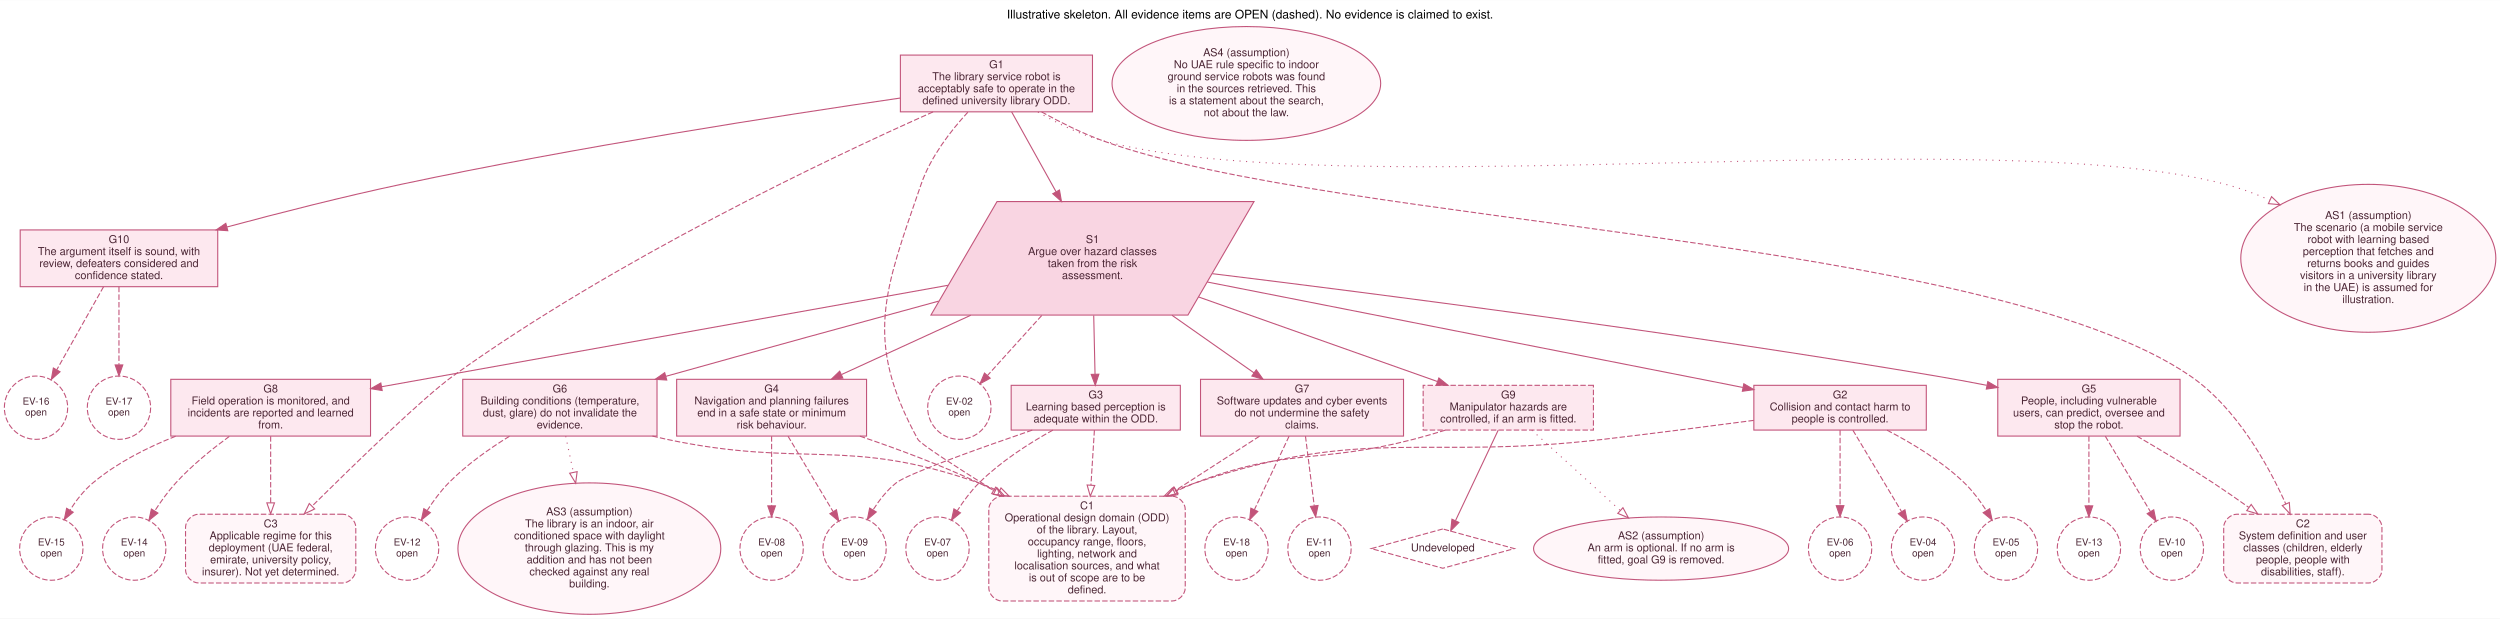
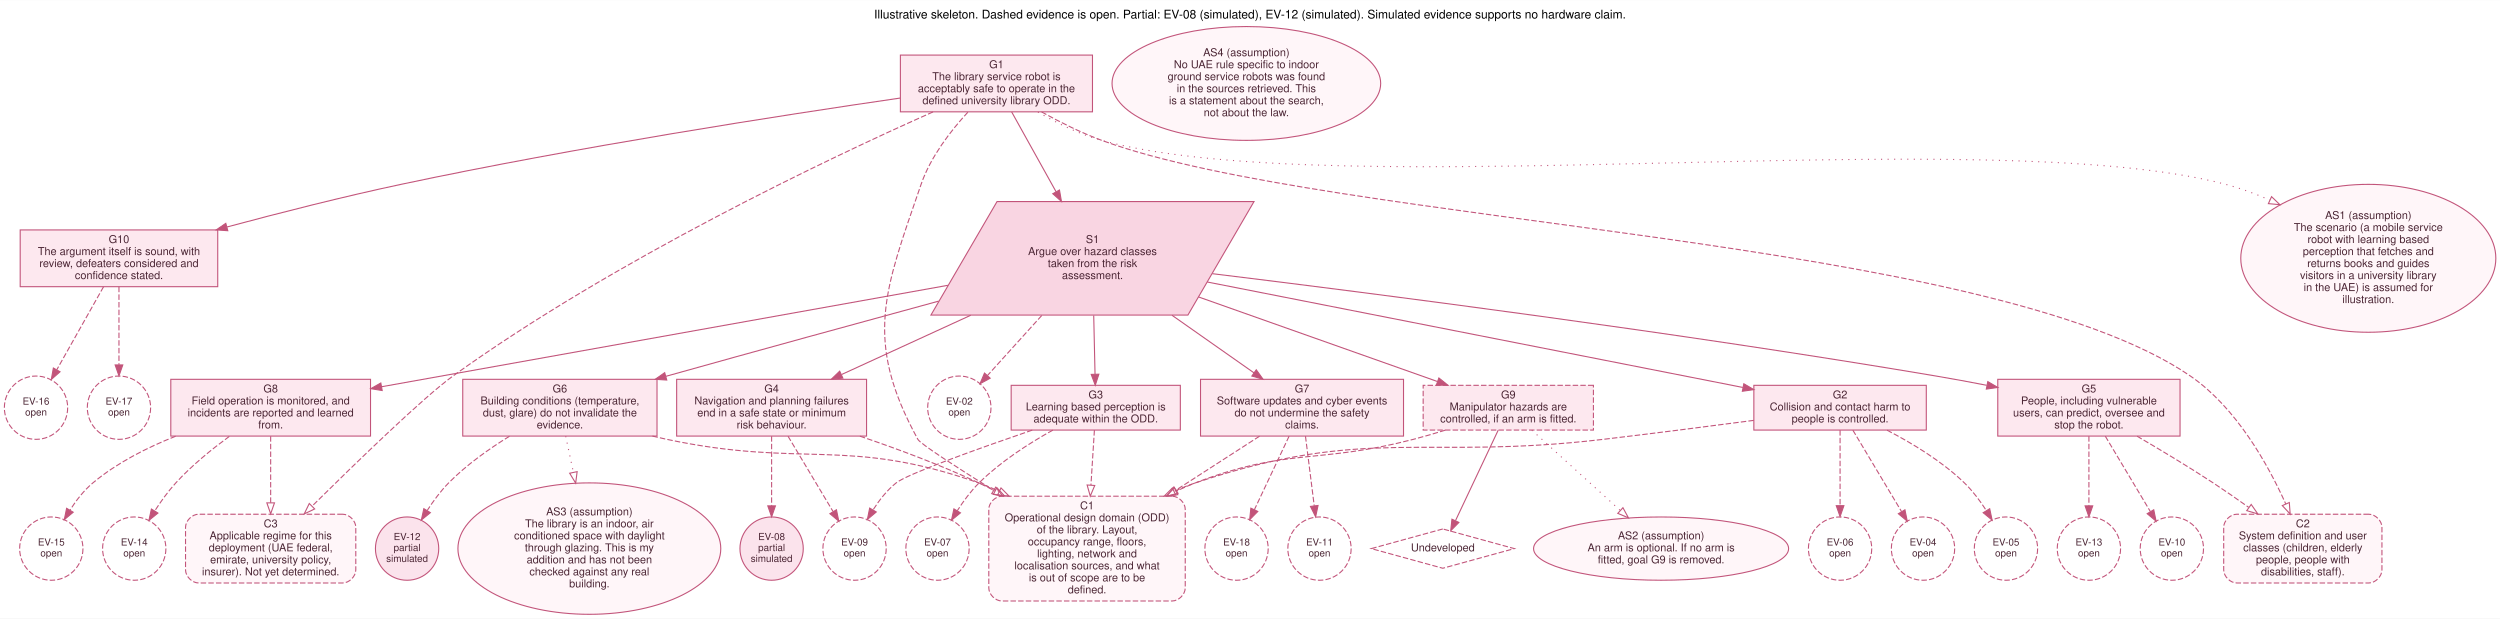
<svg xmlns="http://www.w3.org/2000/svg" width="2291pt" height="567pt" viewBox="0.00 0.00 2290.67 566.62">
  <g id="graph0" class="graph" transform="scale(1 1) rotate(0) translate(4 562.62)">
    <polygon fill="white" stroke="transparent" points="-4,4 -4,-562.62 2286.67,-562.62 2286.67,4 -4,4" />
-     <text text-anchor="middle" x="1141.34" y="-545.82" font-family="Helvetica,sans-Serif" font-size="11.00">Illustrative skeleton. All evidence items are OPEN (dashed). No evidence is claimed to exist.</text>
+     <text text-anchor="middle" x="1141.34" y="-545.82" font-family="Helvetica,sans-Serif" font-size="11.00">Illustrative skeleton. Dashed evidence is open. Partial: EV-08 (simulated), EV-12 (simulated). Simulated evidence supports no hardware claim.</text>
    <g id="node1" class="node">
      <polygon fill="#fde8ef" stroke="#c2547a" points="997,-512.3 821,-512.3 821,-460.3 997,-460.3 997,-512.3" />
      <text text-anchor="middle" x="909" y="-500.3" font-family="Helvetica,sans-Serif" font-size="10.00" fill="#4a2433">G1</text>
      <text text-anchor="middle" x="909" y="-489.3" font-family="Helvetica,sans-Serif" font-size="10.00" fill="#4a2433">The library service robot is</text>
      <text text-anchor="middle" x="909" y="-478.3" font-family="Helvetica,sans-Serif" font-size="10.00" fill="#4a2433">acceptably safe to operate in the</text>
      <text text-anchor="middle" x="909" y="-467.3" font-family="Helvetica,sans-Serif" font-size="10.00" fill="#4a2433">defined university library ODD.</text>
    </g>
    <g id="node11" class="node">
      <polygon fill="#fde8ef" stroke="#c2547a" points="195.5,-352.09 14.5,-352.09 14.5,-300.09 195.5,-300.09 195.5,-352.09" />
      <text text-anchor="middle" x="105" y="-340.09" font-family="Helvetica,sans-Serif" font-size="10.00" fill="#4a2433">G10</text>
      <text text-anchor="middle" x="105" y="-329.09" font-family="Helvetica,sans-Serif" font-size="10.00" fill="#4a2433">The argument itself is sound, with</text>
      <text text-anchor="middle" x="105" y="-318.09" font-family="Helvetica,sans-Serif" font-size="10.00" fill="#4a2433">review, defeaters considered and</text>
      <text text-anchor="middle" x="105" y="-307.09" font-family="Helvetica,sans-Serif" font-size="10.00" fill="#4a2433">confidence stated.</text>
    </g>
    <g id="edge3" class="edge">
      <path fill="none" stroke="#c2547a" d="M820.77,-472.92C712.63,-457.19 524,-427.97 364,-393.97 310.77,-382.66 252.01,-367.69 203.93,-354.78" />
      <polygon fill="#c2547a" stroke="#c2547a" points="204.71,-351.37 194.15,-352.15 202.89,-358.13 204.71,-351.37" />
    </g>
    <g id="node12" class="node">
      <polygon fill="#f9d5e2" stroke="#c2547a" points="1145.01,-378.09 909.56,-378.09 848.99,-274.09 1084.44,-274.09 1145.01,-378.09" />
      <text text-anchor="middle" x="997" y="-340.09" font-family="Helvetica,sans-Serif" font-size="10.00" fill="#4a2433">S1</text>
      <text text-anchor="middle" x="997" y="-329.09" font-family="Helvetica,sans-Serif" font-size="10.00" fill="#4a2433">Argue over hazard classes</text>
      <text text-anchor="middle" x="997" y="-318.09" font-family="Helvetica,sans-Serif" font-size="10.00" fill="#4a2433">taken from the risk</text>
      <text text-anchor="middle" x="997" y="-307.09" font-family="Helvetica,sans-Serif" font-size="10.00" fill="#4a2433">assessment.</text>
    </g>
    <g id="edge2" class="edge">
      <path fill="none" stroke="#c2547a" d="M922.94,-460.23C933.87,-440.59 949.53,-412.43 963.64,-387.07" />
      <polygon fill="#c2547a" stroke="#c2547a" points="966.75,-388.67 968.55,-378.23 960.63,-385.27 966.75,-388.67" />
    </g>
    <g id="node13" class="node">
      <path fill="#fff6f9" stroke="#c2547a" stroke-dasharray="5,2" d="M1070,-108.1C1070,-108.1 914,-108.1 914,-108.1 908,-108.1 902,-102.1 902,-96.1 902,-96.1 902,-24.1 902,-24.1 902,-18.1 908,-12.1 914,-12.1 914,-12.1 1070,-12.1 1070,-12.1 1076,-12.1 1082,-18.1 1082,-24.1 1082,-24.1 1082,-96.1 1082,-96.1 1082,-102.1 1076,-108.1 1070,-108.1" />
      <text text-anchor="middle" x="992" y="-96.1" font-family="Helvetica,sans-Serif" font-size="10.00" fill="#4a2433">C1</text>
      <text text-anchor="middle" x="992" y="-85.1" font-family="Helvetica,sans-Serif" font-size="10.00" fill="#4a2433">Operational design domain (ODD)</text>
      <text text-anchor="middle" x="992" y="-74.1" font-family="Helvetica,sans-Serif" font-size="10.00" fill="#4a2433">of the library. Layout,</text>
      <text text-anchor="middle" x="992" y="-63.1" font-family="Helvetica,sans-Serif" font-size="10.00" fill="#4a2433">occupancy range, floors,</text>
      <text text-anchor="middle" x="992" y="-52.1" font-family="Helvetica,sans-Serif" font-size="10.00" fill="#4a2433">lighting, network and</text>
      <text text-anchor="middle" x="992" y="-41.1" font-family="Helvetica,sans-Serif" font-size="10.00" fill="#4a2433">localisation sources, and what</text>
      <text text-anchor="middle" x="992" y="-30.1" font-family="Helvetica,sans-Serif" font-size="10.00" fill="#4a2433">is out of scope are to be</text>
      <text text-anchor="middle" x="992" y="-19.1" font-family="Helvetica,sans-Serif" font-size="10.00" fill="#4a2433">defined.</text>
    </g>
    <g id="edge4" class="edge">
      <path fill="none" stroke="#c2547a" stroke-dasharray="5,2" d="M882.84,-460C867.18,-442.99 848.68,-419.15 840,-393.97 806.13,-295.74 787.1,-251.34 837,-160.21 839.24,-156.12 871.6,-135.2 906.18,-113.62" />
      <polygon fill="none" stroke="#c2547a" points="908.36,-116.38 915,-108.13 904.66,-110.44 908.36,-116.38" />
    </g>
    <g id="node14" class="node">
      <path fill="#fff6f9" stroke="#c2547a" stroke-dasharray="5,2" d="M2166.5,-91.6C2166.5,-91.6 2045.5,-91.6 2045.5,-91.6 2039.5,-91.6 2033.5,-85.6 2033.5,-79.6 2033.5,-79.6 2033.5,-40.6 2033.5,-40.6 2033.5,-34.6 2039.5,-28.6 2045.5,-28.6 2045.5,-28.6 2166.5,-28.6 2166.5,-28.6 2172.5,-28.6 2178.5,-34.6 2178.5,-40.6 2178.5,-40.6 2178.5,-79.6 2178.5,-79.6 2178.5,-85.6 2172.5,-91.6 2166.5,-91.6" />
      <text text-anchor="middle" x="2106" y="-79.6" font-family="Helvetica,sans-Serif" font-size="10.00" fill="#4a2433">C2</text>
      <text text-anchor="middle" x="2106" y="-68.6" font-family="Helvetica,sans-Serif" font-size="10.00" fill="#4a2433">System definition and user</text>
      <text text-anchor="middle" x="2106" y="-57.6" font-family="Helvetica,sans-Serif" font-size="10.00" fill="#4a2433">classes (children, elderly</text>
      <text text-anchor="middle" x="2106" y="-46.6" font-family="Helvetica,sans-Serif" font-size="10.00" fill="#4a2433">people, people with</text>
      <text text-anchor="middle" x="2106" y="-35.6" font-family="Helvetica,sans-Serif" font-size="10.00" fill="#4a2433">disabilities, staff).</text>
    </g>
    <g id="edge5" class="edge">
      <path fill="none" stroke="#c2547a" stroke-dasharray="5,2" d="M950.34,-460.22C967.14,-450.89 987.03,-440.9 1006,-433.97 1218.95,-356.26 1816.14,-346.54 2003,-218.21 2044.95,-189.39 2074.03,-137.33 2090.34,-101.07" />
      <polygon fill="none" stroke="#c2547a" points="2093.62,-102.32 2094.41,-91.75 2087.2,-99.52 2093.62,-102.32" />
    </g>
    <g id="node15" class="node">
      <path fill="#fff6f9" stroke="#c2547a" stroke-dasharray="5,2" d="M310,-91.6C310,-91.6 178,-91.6 178,-91.6 172,-91.6 166,-85.6 166,-79.6 166,-79.6 166,-40.6 166,-40.6 166,-34.6 172,-28.6 178,-28.6 178,-28.6 310,-28.6 310,-28.6 316,-28.6 322,-34.6 322,-40.6 322,-40.6 322,-79.6 322,-79.6 322,-85.6 316,-91.6 310,-91.6" />
      <text text-anchor="middle" x="244" y="-79.6" font-family="Helvetica,sans-Serif" font-size="10.00" fill="#4a2433">C3</text>
      <text text-anchor="middle" x="244" y="-68.6" font-family="Helvetica,sans-Serif" font-size="10.00" fill="#4a2433">Applicable regime for this</text>
      <text text-anchor="middle" x="244" y="-57.6" font-family="Helvetica,sans-Serif" font-size="10.00" fill="#4a2433">deployment (UAE federal,</text>
      <text text-anchor="middle" x="244" y="-46.6" font-family="Helvetica,sans-Serif" font-size="10.00" fill="#4a2433">emirate, university policy,</text>
      <text text-anchor="middle" x="244" y="-35.6" font-family="Helvetica,sans-Serif" font-size="10.00" fill="#4a2433">insurer). Not yet determined.</text>
    </g>
    <g id="edge6" class="edge">
      <path fill="none" stroke="#c2547a" stroke-dasharray="5,2" d="M850.89,-460.21C754.9,-417.48 559.14,-324.77 411,-218.21 384.31,-199.01 322.51,-139.15 282.04,-99.12" />
      <polygon fill="none" stroke="#c2547a" points="284.31,-96.44 274.74,-91.89 279.38,-101.41 284.31,-96.44" />
    </g>
    <g id="node16" class="node">
      <ellipse fill="#fff6f9" stroke="#c2547a" cx="2166" cy="-326.09" rx="116.85" ry="67.76" />
      <text text-anchor="middle" x="2166" y="-362.09" font-family="Helvetica,sans-Serif" font-size="10.00" fill="#4a2433">AS1 (assumption)</text>
      <text text-anchor="middle" x="2166" y="-351.09" font-family="Helvetica,sans-Serif" font-size="10.00" fill="#4a2433">The scenario (a mobile service</text>
      <text text-anchor="middle" x="2166" y="-340.09" font-family="Helvetica,sans-Serif" font-size="10.00" fill="#4a2433">robot with learning based</text>
      <text text-anchor="middle" x="2166" y="-329.09" font-family="Helvetica,sans-Serif" font-size="10.00" fill="#4a2433">perception that fetches and</text>
      <text text-anchor="middle" x="2166" y="-318.09" font-family="Helvetica,sans-Serif" font-size="10.00" fill="#4a2433">returns books and guides</text>
      <text text-anchor="middle" x="2166" y="-307.09" font-family="Helvetica,sans-Serif" font-size="10.00" fill="#4a2433">visitors in a university library</text>
      <text text-anchor="middle" x="2166" y="-296.09" font-family="Helvetica,sans-Serif" font-size="10.00" fill="#4a2433">in the UAE) is assumed for</text>
      <text text-anchor="middle" x="2166" y="-285.09" font-family="Helvetica,sans-Serif" font-size="10.00" fill="#4a2433">illustration.</text>
    </g>
    <g id="edge7" class="edge">
      <path fill="none" stroke="#c2547a" stroke-dasharray="1,5" d="M946.99,-460.11C964.25,-450.03 985.39,-439.52 1006,-433.97 1226.98,-374.53 1813.59,-451.8 2035,-393.97 2048.65,-390.41 2062.51,-385.27 2075.85,-379.39" />
      <polygon fill="none" stroke="#c2547a" points="2077.35,-382.56 2085,-375.22 2074.45,-376.19 2077.35,-382.56" />
    </g>
    <g id="node2" class="node">
      <polygon fill="#fde8ef" stroke="#c2547a" points="1761,-209.71 1603,-209.71 1603,-168.71 1761,-168.71 1761,-209.71" />
      <text text-anchor="middle" x="1682" y="-197.71" font-family="Helvetica,sans-Serif" font-size="10.00" fill="#4a2433">G2</text>
      <text text-anchor="middle" x="1682" y="-186.71" font-family="Helvetica,sans-Serif" font-size="10.00" fill="#4a2433">Collision and contact harm to</text>
      <text text-anchor="middle" x="1682" y="-175.71" font-family="Helvetica,sans-Serif" font-size="10.00" fill="#4a2433">people is controlled.</text>
    </g>
    <g id="edge8" class="edge">
      <path fill="none" stroke="#c2547a" stroke-dasharray="5,2" d="M1602.94,-177.59C1561.83,-172.17 1510.74,-165.6 1465,-160.21 1298.98,-140.62 1249.56,-173.17 1091,-120.21 1084.62,-118.08 1078.21,-115.49 1071.89,-112.6" />
      <polygon fill="none" stroke="#c2547a" points="1073.23,-109.36 1062.7,-108.16 1070.19,-115.66 1073.23,-109.36" />
    </g>
    <g id="node21" class="node">
      <ellipse fill="#ffffff" stroke="#c2547a" stroke-dasharray="5,2" cx="1758" cy="-60.1" rx="29" ry="29" />
      <text text-anchor="middle" x="1758" y="-62.9" font-family="Helvetica,sans-Serif" font-size="9.00" fill="#4a2433">EV-04</text>
      <text text-anchor="middle" x="1758" y="-52.9" font-family="Helvetica,sans-Serif" font-size="9.00" fill="#4a2433">open</text>
    </g>
    <g id="edge27" class="edge">
      <path fill="none" stroke="#c2547a" stroke-dasharray="5,2" d="M1693.71,-168.63C1705.6,-148.74 1724.22,-117.6 1738.37,-93.94" />
      <polygon fill="#c2547a" stroke="#c2547a" points="1741.42,-95.65 1743.55,-85.27 1735.41,-92.06 1741.42,-95.65" />
    </g>
    <g id="node22" class="node">
      <ellipse fill="#ffffff" stroke="#c2547a" stroke-dasharray="5,2" cx="1834" cy="-60.1" rx="29" ry="29" />
      <text text-anchor="middle" x="1834" y="-62.9" font-family="Helvetica,sans-Serif" font-size="9.00" fill="#4a2433">EV-05</text>
      <text text-anchor="middle" x="1834" y="-52.9" font-family="Helvetica,sans-Serif" font-size="9.00" fill="#4a2433">open</text>
    </g>
    <g id="edge28" class="edge">
      <path fill="none" stroke="#c2547a" stroke-dasharray="5,2" d="M1725.01,-168.6C1747.85,-156.78 1775.37,-140.15 1796,-120.21 1803.56,-112.89 1810.34,-103.8 1816.01,-94.95" />
      <polygon fill="#c2547a" stroke="#c2547a" points="1819.09,-96.63 1821.29,-86.27 1813.11,-92.99 1819.09,-96.63" />
    </g>
    <g id="node23" class="node">
      <ellipse fill="#ffffff" stroke="#c2547a" stroke-dasharray="5,2" cx="1682" cy="-60.1" rx="29" ry="29" />
      <text text-anchor="middle" x="1682" y="-62.9" font-family="Helvetica,sans-Serif" font-size="9.00" fill="#4a2433">EV-06</text>
      <text text-anchor="middle" x="1682" y="-52.9" font-family="Helvetica,sans-Serif" font-size="9.00" fill="#4a2433">open</text>
    </g>
    <g id="edge29" class="edge">
      <path fill="none" stroke="#c2547a" stroke-dasharray="5,2" d="M1682,-168.63C1682,-150.27 1682,-122.31 1682,-99.5" />
      <polygon fill="#c2547a" stroke="#c2547a" points="1685.5,-99.44 1682,-89.44 1678.5,-99.44 1685.5,-99.44" />
    </g>
    <g id="node3" class="node">
      <polygon fill="#fde8ef" stroke="#c2547a" points="1077.5,-209.71 922.5,-209.71 922.5,-168.71 1077.5,-168.71 1077.5,-209.71" />
      <text text-anchor="middle" x="1000" y="-197.71" font-family="Helvetica,sans-Serif" font-size="10.00" fill="#4a2433">G3</text>
      <text text-anchor="middle" x="1000" y="-186.71" font-family="Helvetica,sans-Serif" font-size="10.00" fill="#4a2433">Learning based perception is</text>
      <text text-anchor="middle" x="1000" y="-175.71" font-family="Helvetica,sans-Serif" font-size="10.00" fill="#4a2433">adequate within the ODD.</text>
    </g>
    <g id="edge9" class="edge">
      <path fill="none" stroke="#c2547a" stroke-dasharray="5,2" d="M998.77,-168.63C997.92,-155.12 996.74,-136.41 995.6,-118.38" />
      <polygon fill="none" stroke="#c2547a" points="999.08,-117.94 994.96,-108.18 992.1,-118.38 999.08,-117.94" />
    </g>
    <g id="node24" class="node">
      <ellipse fill="#ffffff" stroke="#c2547a" stroke-dasharray="5,2" cx="855" cy="-60.1" rx="29" ry="29" />
      <text text-anchor="middle" x="855" y="-62.9" font-family="Helvetica,sans-Serif" font-size="9.00" fill="#4a2433">EV-07</text>
      <text text-anchor="middle" x="855" y="-52.9" font-family="Helvetica,sans-Serif" font-size="9.00" fill="#4a2433">open</text>
    </g>
    <g id="edge30" class="edge">
      <path fill="none" stroke="#c2547a" stroke-dasharray="5,2" d="M960.71,-168.68C939.1,-156.68 912.74,-139.84 893,-120.21 885.54,-112.79 878.79,-103.66 873.13,-94.81" />
      <polygon fill="#c2547a" stroke="#c2547a" points="876.03,-92.85 867.83,-86.14 870.05,-96.5 876.03,-92.85" />
    </g>
    <g id="node26" class="node">
      <ellipse fill="#ffffff" stroke="#c2547a" stroke-dasharray="5,2" cx="779" cy="-60.1" rx="29" ry="29" />
      <text text-anchor="middle" x="779" y="-62.9" font-family="Helvetica,sans-Serif" font-size="9.00" fill="#4a2433">EV-09</text>
      <text text-anchor="middle" x="779" y="-52.9" font-family="Helvetica,sans-Serif" font-size="9.00" fill="#4a2433">open</text>
    </g>
    <g id="edge31" class="edge">
      <path fill="none" stroke="#c2547a" stroke-dasharray="5,2" d="M941.8,-168.65C892.16,-151.63 827.23,-128.44 817,-120.21 808.73,-113.55 801.69,-104.6 796.01,-95.67" />
      <polygon fill="#c2547a" stroke="#c2547a" points="798.88,-93.66 790.77,-86.84 792.86,-97.23 798.88,-93.66" />
    </g>
    <g id="node4" class="node">
      <polygon fill="#fde8ef" stroke="#c2547a" points="790,-215.21 616,-215.21 616,-163.21 790,-163.21 790,-215.21" />
      <text text-anchor="middle" x="703" y="-203.21" font-family="Helvetica,sans-Serif" font-size="10.00" fill="#4a2433">G4</text>
      <text text-anchor="middle" x="703" y="-192.21" font-family="Helvetica,sans-Serif" font-size="10.00" fill="#4a2433">Navigation and planning failures</text>
      <text text-anchor="middle" x="703" y="-181.21" font-family="Helvetica,sans-Serif" font-size="10.00" fill="#4a2433">end in a safe state or minimum</text>
      <text text-anchor="middle" x="703" y="-170.21" font-family="Helvetica,sans-Serif" font-size="10.00" fill="#4a2433">risk behaviour.</text>
    </g>
    <g id="edge10" class="edge">
      <path fill="none" stroke="#c2547a" stroke-dasharray="5,2" d="M783.9,-163.13C818.17,-151.52 858.15,-136.66 893,-120.21 897.87,-117.91 902.8,-115.45 907.74,-112.87" />
      <polygon fill="none" stroke="#c2547a" points="909.43,-115.93 916.61,-108.14 906.14,-109.76 909.43,-115.93" />
    </g>
    <g id="node25" class="node">
-       <ellipse fill="#ffffff" stroke="#c2547a" stroke-dasharray="5,2" cx="703" cy="-60.1" rx="29" ry="29" />
-       <text text-anchor="middle" x="703" y="-62.9" font-family="Helvetica,sans-Serif" font-size="9.00" fill="#4a2433">EV-08</text>
-       <text text-anchor="middle" x="703" y="-52.9" font-family="Helvetica,sans-Serif" font-size="9.00" fill="#4a2433">open</text>
+       <ellipse fill="#fbe3ec" stroke="#c2547a" cx="703" cy="-60.1" rx="29" ry="29" />
+       <text text-anchor="middle" x="703" y="-67.9" font-family="Helvetica,sans-Serif" font-size="9.00" fill="#4a2433">EV-08</text>
+       <text text-anchor="middle" x="703" y="-57.9" font-family="Helvetica,sans-Serif" font-size="9.00" fill="#4a2433">partial</text>
+       <text text-anchor="middle" x="703" y="-47.9" font-family="Helvetica,sans-Serif" font-size="9.00" fill="#4a2433">simulated</text>
    </g>
    <g id="edge32" class="edge">
      <path fill="none" stroke="#c2547a" stroke-dasharray="5,2" d="M703,-163.1C703,-144.9 703,-119.97 703,-99.31" />
      <polygon fill="#c2547a" stroke="#c2547a" points="706.5,-99.26 703,-89.26 699.5,-99.26 706.5,-99.26" />
    </g>
    <g id="edge33" class="edge">
      <path fill="none" stroke="#c2547a" stroke-dasharray="5,2" d="M718.02,-163.1C729.82,-143.35 746.38,-115.66 759.26,-94.12" />
      <polygon fill="#c2547a" stroke="#c2547a" points="762.4,-95.68 764.53,-85.3 756.4,-92.09 762.4,-95.68" />
    </g>
    <g id="node5" class="node">
      <polygon fill="#fde8ef" stroke="#c2547a" points="1993.5,-215.21 1826.5,-215.21 1826.5,-163.21 1993.5,-163.21 1993.5,-215.21" />
      <text text-anchor="middle" x="1910" y="-203.21" font-family="Helvetica,sans-Serif" font-size="10.00" fill="#4a2433">G5</text>
      <text text-anchor="middle" x="1910" y="-192.21" font-family="Helvetica,sans-Serif" font-size="10.00" fill="#4a2433">People, including vulnerable</text>
      <text text-anchor="middle" x="1910" y="-181.21" font-family="Helvetica,sans-Serif" font-size="10.00" fill="#4a2433">users, can predict, oversee and</text>
      <text text-anchor="middle" x="1910" y="-170.21" font-family="Helvetica,sans-Serif" font-size="10.00" fill="#4a2433">stop the robot.</text>
    </g>
    <g id="edge11" class="edge">
      <path fill="none" stroke="#c2547a" stroke-dasharray="5,2" d="M1954.12,-163.09C1975.5,-150.62 2001.37,-135.07 2024,-120.21 2034.65,-113.21 2045.85,-105.43 2056.44,-97.88" />
      <polygon fill="none" stroke="#c2547a" points="2058.7,-100.56 2064.77,-91.88 2054.61,-94.88 2058.7,-100.56" />
    </g>
    <g id="node27" class="node">
      <ellipse fill="#ffffff" stroke="#c2547a" stroke-dasharray="5,2" cx="1986" cy="-60.1" rx="29" ry="29" />
      <text text-anchor="middle" x="1986" y="-62.9" font-family="Helvetica,sans-Serif" font-size="9.00" fill="#4a2433">EV-10</text>
      <text text-anchor="middle" x="1986" y="-52.9" font-family="Helvetica,sans-Serif" font-size="9.00" fill="#4a2433">open</text>
    </g>
    <g id="edge34" class="edge">
      <path fill="none" stroke="#c2547a" stroke-dasharray="5,2" d="M1925.02,-163.1C1936.82,-143.35 1953.38,-115.66 1966.26,-94.12" />
      <polygon fill="#c2547a" stroke="#c2547a" points="1969.4,-95.68 1971.53,-85.3 1963.4,-92.09 1969.4,-95.68" />
    </g>
    <g id="node30" class="node">
      <ellipse fill="#ffffff" stroke="#c2547a" stroke-dasharray="5,2" cx="1910" cy="-60.1" rx="29" ry="29" />
      <text text-anchor="middle" x="1910" y="-62.9" font-family="Helvetica,sans-Serif" font-size="9.00" fill="#4a2433">EV-13</text>
      <text text-anchor="middle" x="1910" y="-52.9" font-family="Helvetica,sans-Serif" font-size="9.00" fill="#4a2433">open</text>
    </g>
    <g id="edge35" class="edge">
      <path fill="none" stroke="#c2547a" stroke-dasharray="5,2" d="M1910,-163.1C1910,-144.9 1910,-119.97 1910,-99.31" />
      <polygon fill="#c2547a" stroke="#c2547a" points="1913.5,-99.26 1910,-89.26 1906.5,-99.26 1913.5,-99.26" />
    </g>
    <g id="node6" class="node">
      <polygon fill="#fde8ef" stroke="#c2547a" points="598,-215.21 420,-215.21 420,-163.21 598,-163.21 598,-215.21" />
      <text text-anchor="middle" x="509" y="-203.21" font-family="Helvetica,sans-Serif" font-size="10.00" fill="#4a2433">G6</text>
      <text text-anchor="middle" x="509" y="-192.21" font-family="Helvetica,sans-Serif" font-size="10.00" fill="#4a2433">Building conditions (temperature,</text>
      <text text-anchor="middle" x="509" y="-181.21" font-family="Helvetica,sans-Serif" font-size="10.00" fill="#4a2433">dust, glare) do not invalidate the</text>
      <text text-anchor="middle" x="509" y="-170.21" font-family="Helvetica,sans-Serif" font-size="10.00" fill="#4a2433">evidence.</text>
    </g>
    <g id="edge12" class="edge">
      <path fill="none" stroke="#c2547a" stroke-dasharray="5,2" d="M593.81,-163.2C598.26,-162.13 602.67,-161.12 607,-160.21 732.57,-133.62 771.94,-162.84 893,-120.21 899.22,-118.02 905.47,-115.42 911.65,-112.54" />
      <polygon fill="none" stroke="#c2547a" points="913.19,-115.68 920.64,-108.15 910.12,-109.39 913.19,-115.68" />
    </g>
    <g id="node18" class="node">
      <ellipse fill="#fff6f9" stroke="#c2547a" cx="536" cy="-60.1" rx="120.42" ry="60.21" />
      <text text-anchor="middle" x="536" y="-90.6" font-family="Helvetica,sans-Serif" font-size="10.00" fill="#4a2433">AS3 (assumption)</text>
      <text text-anchor="middle" x="536" y="-79.6" font-family="Helvetica,sans-Serif" font-size="10.00" fill="#4a2433">The library is an indoor, air</text>
      <text text-anchor="middle" x="536" y="-68.6" font-family="Helvetica,sans-Serif" font-size="10.00" fill="#4a2433">conditioned space with daylight</text>
      <text text-anchor="middle" x="536" y="-57.6" font-family="Helvetica,sans-Serif" font-size="10.00" fill="#4a2433">through glazing. This is my</text>
      <text text-anchor="middle" x="536" y="-46.6" font-family="Helvetica,sans-Serif" font-size="10.00" fill="#4a2433">addition and has not been</text>
      <text text-anchor="middle" x="536" y="-35.6" font-family="Helvetica,sans-Serif" font-size="10.00" fill="#4a2433">checked against any real</text>
      <text text-anchor="middle" x="536" y="-24.6" font-family="Helvetica,sans-Serif" font-size="10.00" fill="#4a2433">building.</text>
    </g>
    <g id="edge13" class="edge">
      <path fill="none" stroke="#c2547a" stroke-dasharray="1,5" d="M514.33,-163.1C516.39,-153.43 518.84,-141.87 521.35,-130.05" />
      <polygon fill="none" stroke="#c2547a" points="524.81,-130.61 523.47,-120.1 517.97,-129.16 524.81,-130.61" />
    </g>
    <g id="node29" class="node">
-       <ellipse fill="#ffffff" stroke="#c2547a" stroke-dasharray="5,2" cx="369" cy="-60.1" rx="29" ry="29" />
-       <text text-anchor="middle" x="369" y="-62.9" font-family="Helvetica,sans-Serif" font-size="9.00" fill="#4a2433">EV-12</text>
-       <text text-anchor="middle" x="369" y="-52.9" font-family="Helvetica,sans-Serif" font-size="9.00" fill="#4a2433">open</text>
+       <ellipse fill="#fbe3ec" stroke="#c2547a" cx="369" cy="-60.1" rx="29" ry="29" />
+       <text text-anchor="middle" x="369" y="-67.9" font-family="Helvetica,sans-Serif" font-size="9.00" fill="#4a2433">EV-12</text>
+       <text text-anchor="middle" x="369" y="-57.9" font-family="Helvetica,sans-Serif" font-size="9.00" fill="#4a2433">partial</text>
+       <text text-anchor="middle" x="369" y="-47.9" font-family="Helvetica,sans-Serif" font-size="9.00" fill="#4a2433">simulated</text>
    </g>
    <g id="edge36" class="edge">
      <path fill="none" stroke="#c2547a" stroke-dasharray="5,2" d="M462.82,-163.05C444.17,-151.53 423.27,-136.75 407,-120.21 399.69,-112.77 393.02,-103.71 387.38,-94.94" />
      <polygon fill="#c2547a" stroke="#c2547a" points="390.32,-93.03 382.1,-86.33 384.35,-96.69 390.32,-93.03" />
    </g>
    <g id="node7" class="node">
      <polygon fill="#fde8ef" stroke="#c2547a" points="1282,-215.21 1096,-215.21 1096,-163.21 1282,-163.21 1282,-215.21" />
      <text text-anchor="middle" x="1189" y="-203.21" font-family="Helvetica,sans-Serif" font-size="10.00" fill="#4a2433">G7</text>
      <text text-anchor="middle" x="1189" y="-192.21" font-family="Helvetica,sans-Serif" font-size="10.00" fill="#4a2433">Software updates and cyber events</text>
      <text text-anchor="middle" x="1189" y="-181.21" font-family="Helvetica,sans-Serif" font-size="10.00" fill="#4a2433">do not undermine the safety</text>
      <text text-anchor="middle" x="1189" y="-170.21" font-family="Helvetica,sans-Serif" font-size="10.00" fill="#4a2433">claims.</text>
    </g>
    <g id="edge14" class="edge">
      <path fill="none" stroke="#c2547a" stroke-dasharray="5,2" d="M1150.08,-163.1C1128.22,-149 1100.1,-130.85 1073.65,-113.78" />
      <polygon fill="none" stroke="#c2547a" points="1075.43,-110.77 1065.13,-108.29 1071.63,-116.65 1075.43,-110.77" />
    </g>
    <g id="node28" class="node">
      <ellipse fill="#ffffff" stroke="#c2547a" stroke-dasharray="5,2" cx="1205" cy="-60.1" rx="29" ry="29" />
      <text text-anchor="middle" x="1205" y="-62.9" font-family="Helvetica,sans-Serif" font-size="9.00" fill="#4a2433">EV-11</text>
      <text text-anchor="middle" x="1205" y="-52.9" font-family="Helvetica,sans-Serif" font-size="9.00" fill="#4a2433">open</text>
    </g>
    <g id="edge37" class="edge">
      <path fill="none" stroke="#c2547a" stroke-dasharray="5,2" d="M1192.16,-163.1C1194.45,-144.9 1197.59,-119.97 1200.19,-99.31" />
      <polygon fill="#c2547a" stroke="#c2547a" points="1203.68,-99.62 1201.46,-89.26 1196.73,-98.75 1203.68,-99.62" />
    </g>
    <g id="node35" class="node">
      <ellipse fill="#ffffff" stroke="#c2547a" stroke-dasharray="5,2" cx="1129" cy="-60.1" rx="29" ry="29" />
      <text text-anchor="middle" x="1129" y="-62.9" font-family="Helvetica,sans-Serif" font-size="9.00" fill="#4a2433">EV-18</text>
      <text text-anchor="middle" x="1129" y="-52.9" font-family="Helvetica,sans-Serif" font-size="9.00" fill="#4a2433">open</text>
    </g>
    <g id="edge38" class="edge">
      <path fill="none" stroke="#c2547a" stroke-dasharray="5,2" d="M1177.15,-163.1C1168.04,-143.81 1155.37,-116.96 1145.31,-95.65" />
      <polygon fill="#c2547a" stroke="#c2547a" points="1148.47,-94.15 1141.03,-86.6 1142.14,-97.14 1148.47,-94.15" />
    </g>
    <g id="node8" class="node">
      <polygon fill="#fde8ef" stroke="#c2547a" points="335.5,-215.21 152.5,-215.21 152.5,-163.21 335.5,-163.21 335.5,-215.21" />
      <text text-anchor="middle" x="244" y="-203.21" font-family="Helvetica,sans-Serif" font-size="10.00" fill="#4a2433">G8</text>
      <text text-anchor="middle" x="244" y="-192.21" font-family="Helvetica,sans-Serif" font-size="10.00" fill="#4a2433">Field operation is monitored, and</text>
      <text text-anchor="middle" x="244" y="-181.21" font-family="Helvetica,sans-Serif" font-size="10.00" fill="#4a2433">incidents are reported and learned</text>
      <text text-anchor="middle" x="244" y="-170.21" font-family="Helvetica,sans-Serif" font-size="10.00" fill="#4a2433">from.</text>
    </g>
    <g id="edge15" class="edge">
      <path fill="none" stroke="#c2547a" stroke-dasharray="5,2" d="M244,-163.1C244,-145.72 244,-122.21 244,-102.14" />
      <polygon fill="none" stroke="#c2547a" points="247.5,-102.01 244,-92.01 240.5,-102.01 247.5,-102.01" />
    </g>
    <g id="node31" class="node">
      <ellipse fill="#ffffff" stroke="#c2547a" stroke-dasharray="5,2" cx="119" cy="-60.1" rx="29" ry="29" />
      <text text-anchor="middle" x="119" y="-62.9" font-family="Helvetica,sans-Serif" font-size="9.00" fill="#4a2433">EV-14</text>
      <text text-anchor="middle" x="119" y="-52.9" font-family="Helvetica,sans-Serif" font-size="9.00" fill="#4a2433">open</text>
    </g>
    <g id="edge39" class="edge">
      <path fill="none" stroke="#c2547a" stroke-dasharray="5,2" d="M206.12,-162.93C189.93,-151.07 171.47,-136.07 157,-120.21 149.97,-112.5 143.4,-103.35 137.76,-94.58" />
      <polygon fill="#c2547a" stroke="#c2547a" points="140.69,-92.66 132.46,-86 134.74,-96.35 140.69,-92.66" />
    </g>
    <g id="node32" class="node">
      <ellipse fill="#ffffff" stroke="#c2547a" stroke-dasharray="5,2" cx="43" cy="-60.1" rx="29" ry="29" />
      <text text-anchor="middle" x="43" y="-62.9" font-family="Helvetica,sans-Serif" font-size="9.00" fill="#4a2433">EV-15</text>
      <text text-anchor="middle" x="43" y="-52.9" font-family="Helvetica,sans-Serif" font-size="9.00" fill="#4a2433">open</text>
    </g>
    <g id="edge40" class="edge">
      <path fill="none" stroke="#c2547a" stroke-dasharray="5,2" d="M156.91,-163.05C130.64,-152.65 102.98,-138.62 81,-120.21 72.86,-113.39 65.87,-104.38 60.18,-95.46" />
      <polygon fill="#c2547a" stroke="#c2547a" points="63.06,-93.45 54.93,-86.65 57.04,-97.03 63.06,-93.45" />
    </g>
    <g id="node9" class="node">
      <polygon fill="#fde8ef" stroke="#c2547a" stroke-dasharray="5,2" points="1456,-209.71 1300,-209.71 1300,-168.71 1456,-168.71 1456,-209.71" />
      <text text-anchor="middle" x="1378" y="-197.71" font-family="Helvetica,sans-Serif" font-size="10.00" fill="#4a2433">G9</text>
      <text text-anchor="middle" x="1378" y="-186.71" font-family="Helvetica,sans-Serif" font-size="10.00" fill="#4a2433">Manipulator hazards are</text>
      <text text-anchor="middle" x="1378" y="-175.71" font-family="Helvetica,sans-Serif" font-size="10.00" fill="#4a2433">controlled, if an arm is fitted.</text>
    </g>
    <g id="node10" class="node">
      <polygon fill="white" stroke="#c2547a" stroke-dasharray="5,2" points="1318,-78.1 1252.46,-60.1 1318,-42.1 1383.54,-60.1 1318,-78.1" />
      <text text-anchor="middle" x="1318" y="-57.6" font-family="Helvetica,sans-Serif" font-size="10.00" fill="#4a2433">Undeveloped</text>
    </g>
    <g id="edge1" class="edge">
      <path fill="none" stroke="#c2547a" d="M1368.76,-168.63C1358.24,-146.35 1341.05,-109.93 1329.63,-85.74" />
      <polygon fill="#c2547a" stroke="#c2547a" points="1332.71,-84.06 1325.27,-76.51 1326.38,-87.05 1332.71,-84.06" />
    </g>
    <g id="edge16" class="edge">
      <path fill="none" stroke="#c2547a" stroke-dasharray="5,2" d="M1320.24,-168.6C1310.53,-165.6 1300.52,-162.68 1291,-160.21 1203.27,-137.4 1175.59,-152.8 1091,-120.21 1085.24,-117.99 1079.43,-115.45 1073.67,-112.69" />
      <polygon fill="none" stroke="#c2547a" points="1075.17,-109.53 1064.66,-108.2 1072.05,-115.79 1075.17,-109.53" />
    </g>
    <g id="node17" class="node">
      <ellipse fill="#fff6f9" stroke="#c2547a" cx="1518" cy="-60.1" rx="116.85" ry="28.98" />
      <text text-anchor="middle" x="1518" y="-68.6" font-family="Helvetica,sans-Serif" font-size="10.00" fill="#4a2433">AS2 (assumption)</text>
      <text text-anchor="middle" x="1518" y="-57.6" font-family="Helvetica,sans-Serif" font-size="10.00" fill="#4a2433">An arm is optional. If no arm is</text>
      <text text-anchor="middle" x="1518" y="-46.6" font-family="Helvetica,sans-Serif" font-size="10.00" fill="#4a2433">fitted, goal G9 is removed.</text>
    </g>
    <g id="edge17" class="edge">
      <path fill="none" stroke="#c2547a" stroke-dasharray="1,5" d="M1399.57,-168.63C1421.14,-149.04 1454.75,-118.53 1480.66,-95.01" />
      <polygon fill="none" stroke="#c2547a" points="1483.04,-97.57 1488.09,-88.26 1478.33,-92.39 1483.04,-97.57" />
    </g>
    <g id="node33" class="node">
      <ellipse fill="#ffffff" stroke="#c2547a" stroke-dasharray="5,2" cx="29" cy="-189.21" rx="29" ry="29" />
      <text text-anchor="middle" x="29" y="-192.01" font-family="Helvetica,sans-Serif" font-size="9.00" fill="#4a2433">EV-16</text>
      <text text-anchor="middle" x="29" y="-182.01" font-family="Helvetica,sans-Serif" font-size="9.00" fill="#4a2433">open</text>
    </g>
    <g id="edge41" class="edge">
      <path fill="none" stroke="#c2547a" stroke-dasharray="5,2" d="M90.88,-300.04C78.83,-278.65 61.39,-247.7 48.1,-224.1" />
      <polygon fill="#c2547a" stroke="#c2547a" points="51,-222.12 43.04,-215.13 44.9,-225.56 51,-222.12" />
    </g>
    <g id="node34" class="node">
      <ellipse fill="#ffffff" stroke="#c2547a" stroke-dasharray="5,2" cx="105" cy="-189.21" rx="29" ry="29" />
      <text text-anchor="middle" x="105" y="-192.01" font-family="Helvetica,sans-Serif" font-size="9.00" fill="#4a2433">EV-17</text>
      <text text-anchor="middle" x="105" y="-182.01" font-family="Helvetica,sans-Serif" font-size="9.00" fill="#4a2433">open</text>
    </g>
    <g id="edge42" class="edge">
      <path fill="none" stroke="#c2547a" stroke-dasharray="5,2" d="M105,-300.04C105,-279.95 105,-251.43 105,-228.49" />
      <polygon fill="#c2547a" stroke="#c2547a" points="108.5,-228.39 105,-218.39 101.5,-228.39 108.5,-228.39" />
    </g>
    <g id="edge18" class="edge">
      <path fill="none" stroke="#c2547a" d="M1102.16,-304.38C1236.53,-277.92 1466.79,-232.58 1592.94,-207.75" />
      <polygon fill="#c2547a" stroke="#c2547a" points="1593.82,-211.14 1602.95,-205.77 1592.46,-204.27 1593.82,-211.14" />
    </g>
    <g id="edge19" class="edge">
      <path fill="none" stroke="#c2547a" d="M998.14,-273.71C998.55,-255.57 998.99,-235.77 999.34,-220.01" />
      <polygon fill="#c2547a" stroke="#c2547a" points="1002.84,-219.89 999.56,-209.81 995.84,-219.73 1002.84,-219.89" />
    </g>
    <g id="edge20" class="edge">
      <path fill="none" stroke="#c2547a" d="M885.43,-273.9C845.49,-255.58 801.84,-235.55 767.25,-219.68" />
      <polygon fill="#c2547a" stroke="#c2547a" points="768.29,-216.31 757.75,-215.32 765.37,-222.68 768.29,-216.31" />
    </g>
    <g id="edge21" class="edge">
      <path fill="none" stroke="#c2547a" d="M1106.77,-312.02C1256.91,-293.66 1534.56,-257.99 1770,-218.21 1785.04,-215.67 1800.93,-212.73 1816.4,-209.73" />
      <polygon fill="#c2547a" stroke="#c2547a" points="1817.36,-213.12 1826.5,-207.76 1816.01,-206.25 1817.36,-213.12" />
    </g>
    <g id="edge22" class="edge">
      <path fill="none" stroke="#c2547a" d="M856.09,-286.87C781.92,-266.65 689.48,-241.29 607,-218.21 606.67,-218.12 606.34,-218.02 606.02,-217.93" />
      <polygon fill="#c2547a" stroke="#c2547a" points="606.92,-214.55 596.35,-215.22 605.03,-221.29 606.92,-214.55" />
    </g>
    <g id="edge23" class="edge">
      <path fill="none" stroke="#c2547a" d="M1069.86,-273.9C1095.16,-256.13 1122.75,-236.75 1145,-221.12" />
      <polygon fill="#c2547a" stroke="#c2547a" points="1147.08,-223.94 1153.25,-215.32 1143.05,-218.21 1147.08,-223.94" />
    </g>
    <g id="edge24" class="edge">
      <path fill="none" stroke="#c2547a" d="M864.54,-301.36C716.44,-274.83 479.79,-232.45 345.59,-208.41" />
      <polygon fill="#c2547a" stroke="#c2547a" points="346.17,-204.95 335.71,-206.64 344.93,-211.84 346.17,-204.95" />
    </g>
    <g id="edge25" class="edge">
      <path fill="none" stroke="#c2547a" d="M1094.13,-290.7C1162.73,-266.42 1252.8,-234.53 1312.91,-213.25" />
      <polygon fill="#c2547a" stroke="#c2547a" points="1314.4,-216.44 1322.66,-209.8 1312.06,-209.84 1314.4,-216.44" />
    </g>
    <g id="node20" class="node">
      <ellipse fill="#ffffff" stroke="#c2547a" stroke-dasharray="5,2" cx="875" cy="-189.21" rx="29" ry="29" />
      <text text-anchor="middle" x="875" y="-192.01" font-family="Helvetica,sans-Serif" font-size="9.00" fill="#4a2433">EV-02</text>
      <text text-anchor="middle" x="875" y="-182.01" font-family="Helvetica,sans-Serif" font-size="9.00" fill="#4a2433">open</text>
    </g>
    <g id="edge26" class="edge">
      <path fill="none" stroke="#c2547a" stroke-dasharray="5,2" d="M950.53,-273.71C933.63,-255.03 915.15,-234.6 900.71,-218.63" />
      <polygon fill="#c2547a" stroke="#c2547a" points="903.26,-216.24 893.96,-211.17 898.07,-220.93 903.26,-216.24" />
    </g>
    <g id="node19" class="node">
      <ellipse fill="#fff6f9" stroke="#c2547a" cx="1138" cy="-486.3" rx="123.07" ry="52.15" />
      <text text-anchor="middle" x="1138" y="-511.3" font-family="Helvetica,sans-Serif" font-size="10.00" fill="#4a2433">AS4 (assumption)</text>
      <text text-anchor="middle" x="1138" y="-500.3" font-family="Helvetica,sans-Serif" font-size="10.00" fill="#4a2433">No UAE rule specific to indoor</text>
      <text text-anchor="middle" x="1138" y="-489.3" font-family="Helvetica,sans-Serif" font-size="10.00" fill="#4a2433">ground service robots was found</text>
      <text text-anchor="middle" x="1138" y="-478.3" font-family="Helvetica,sans-Serif" font-size="10.00" fill="#4a2433">in the sources retrieved. This</text>
      <text text-anchor="middle" x="1138" y="-467.3" font-family="Helvetica,sans-Serif" font-size="10.00" fill="#4a2433">is a statement about the search,</text>
      <text text-anchor="middle" x="1138" y="-456.3" font-family="Helvetica,sans-Serif" font-size="10.00" fill="#4a2433">not about the law.</text>
    </g>
  </g>
</svg>
